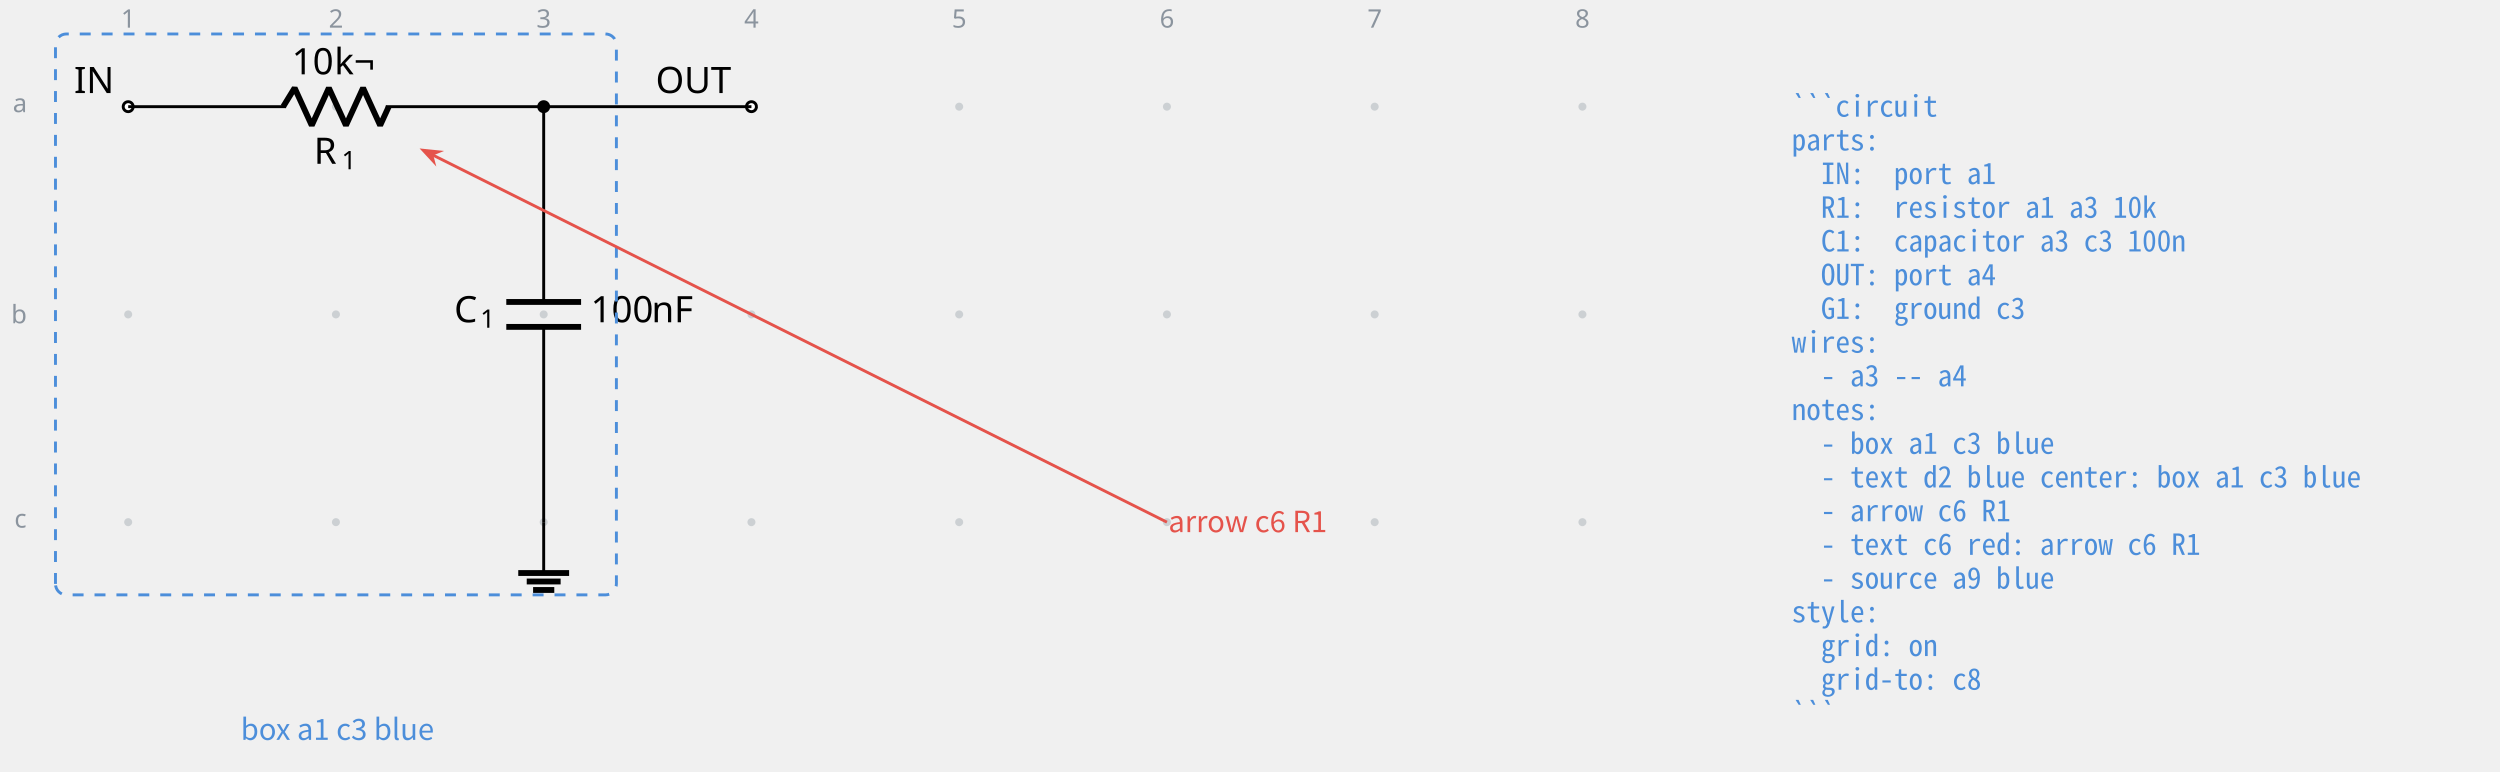
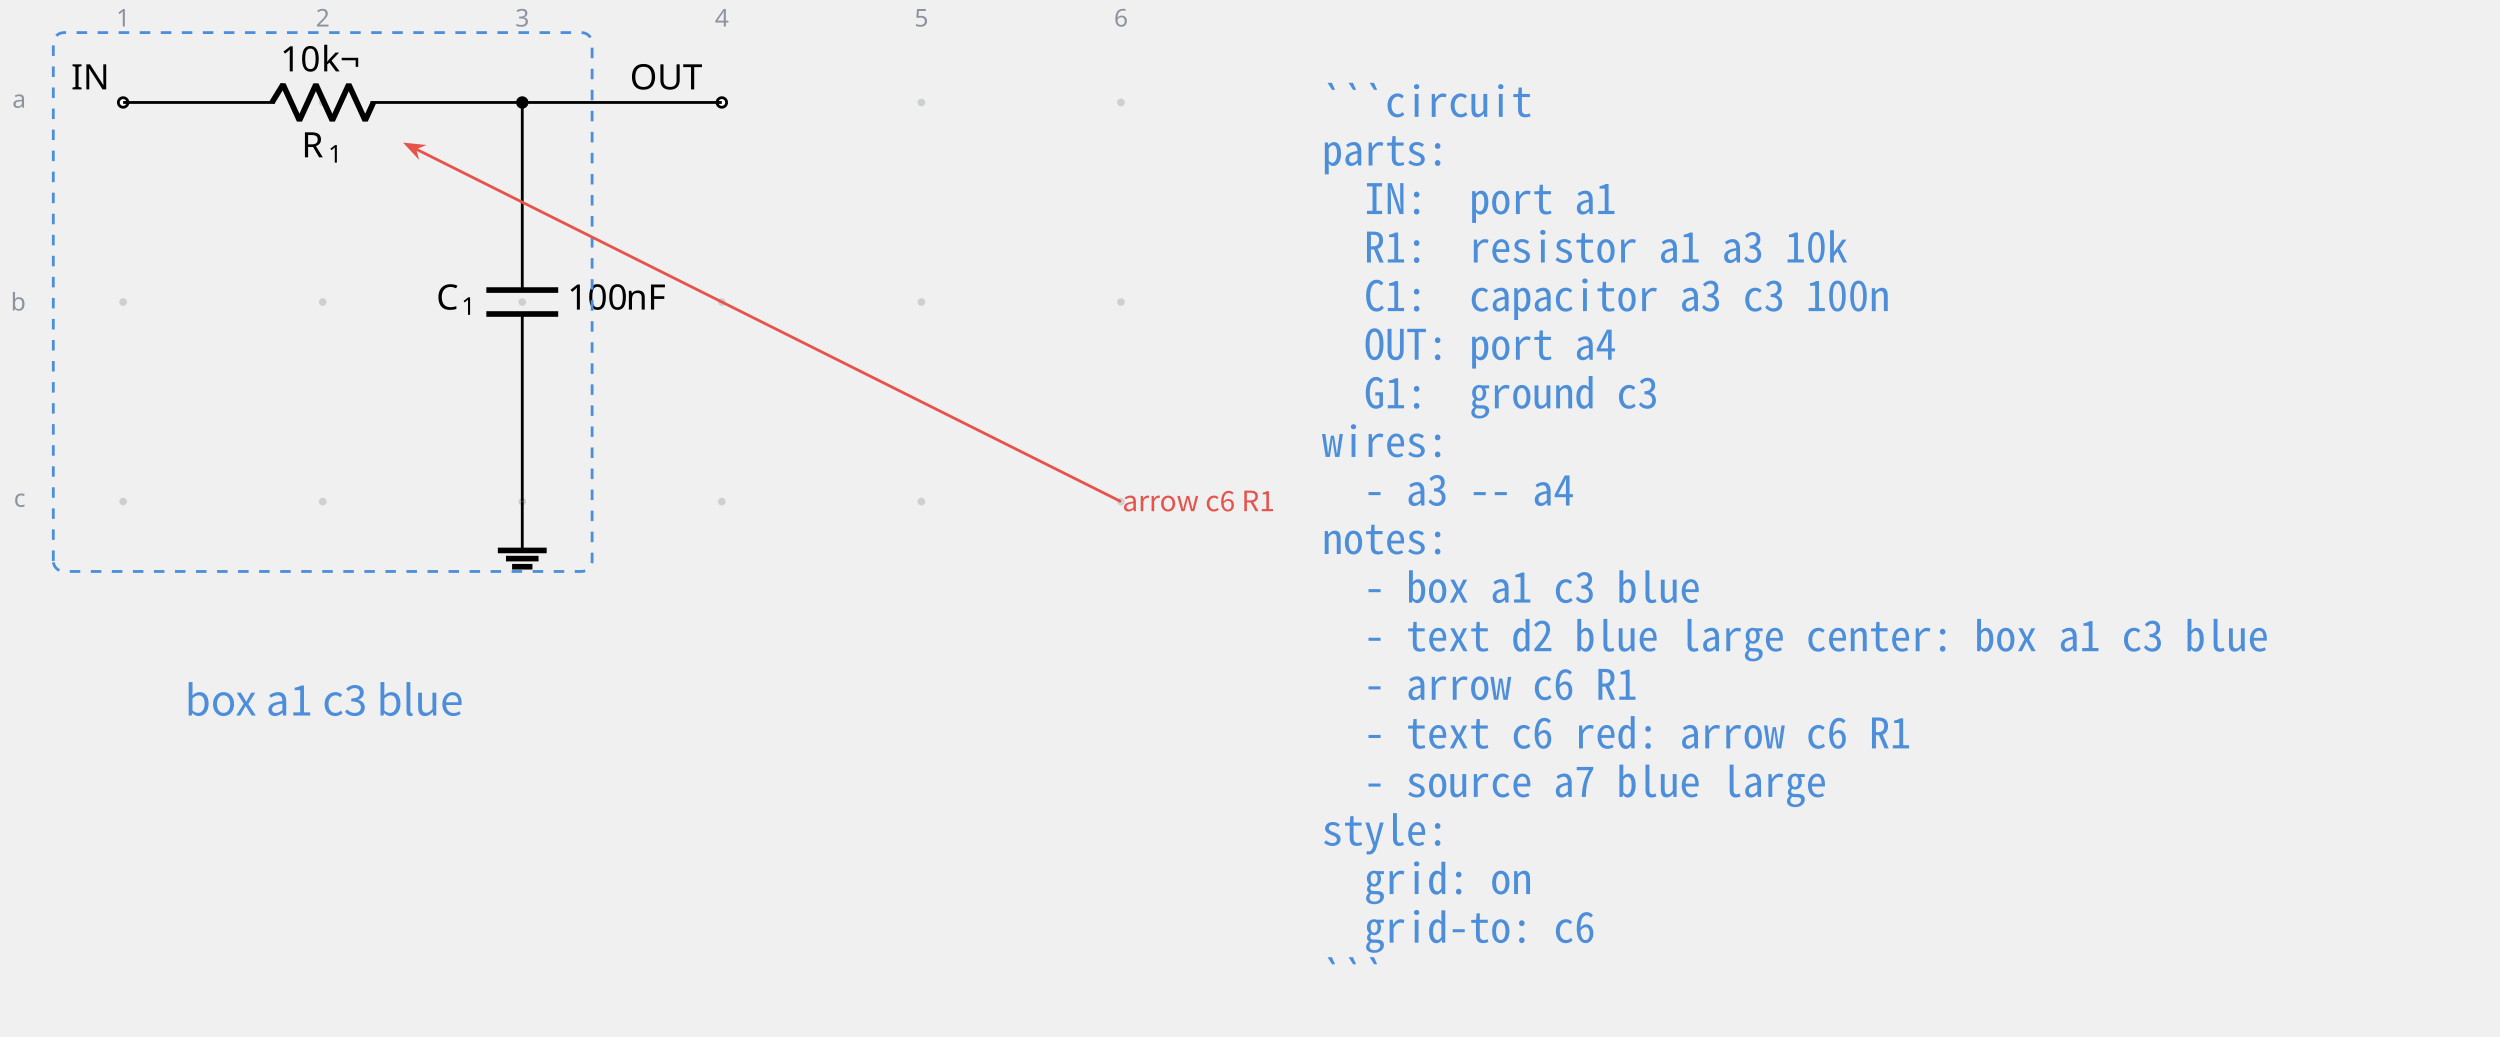
- <svg xmlns="http://www.w3.org/2000/svg" data-circuit-fence="0.1.0" fill="currentColor" width="913.051" height="281.926" viewBox="-72 -72 684.788 211.444">
+ <svg xmlns="http://www.w3.org/2000/svg" data-circuit-fence="0.1.0" fill="currentColor" width="950.495" height="394.257" viewBox="-72 -72 712.871 295.693">
  <g stroke="currentColor" stroke-miterlimit="10" stroke-width=".8">
-     <path fill="#8b949e" fill-opacity=".35" stroke="none" stroke-opacity=".35" d="M-35.787-42.781a1.1 1.1 0 1 0-2.2 0 1.1 1.1 0 0 0 2.2 0M-35.787 14.124a1.1 1.1 0 1 0-2.2 0 1.1 1.1 0 0 0 2.2 0M-35.787 71.03a1.1 1.1 0 1 0-2.2 0 1.1 1.1 0 0 0 2.2 0M21.118-42.781a1.1 1.1 0 1 0-2.2 0 1.1 1.1 0 0 0 2.2 0M21.118 14.124a1.1 1.1 0 1 0-2.2 0 1.1 1.1 0 0 0 2.2 0M21.118 71.03a1.1 1.1 0 1 0-2.2 0 1.1 1.1 0 0 0 2.2 0M78.024-42.781a1.1 1.1 0 1 0-2.2 0 1.1 1.1 0 0 0 2.2 0M78.024 14.124a1.1 1.1 0 1 0-2.2 0 1.1 1.1 0 0 0 2.2 0M78.024 71.03a1.1 1.1 0 1 0-2.2 0 1.1 1.1 0 0 0 2.2 0M134.93-42.781a1.1 1.1 0 1 0-2.2 0 1.1 1.1 0 0 0 2.2 0M134.93 14.124a1.1 1.1 0 1 0-2.2 0 1.1 1.1 0 0 0 2.2 0M134.93 71.03a1.1 1.1 0 1 0-2.2 0 1.1 1.1 0 0 0 2.2 0M191.835-42.781a1.1 1.1 0 1 0-2.2 0 1.1 1.1 0 0 0 2.2 0M191.835 14.124a1.1 1.1 0 1 0-2.2 0 1.1 1.1 0 0 0 2.2 0M191.835 71.03a1.1 1.1 0 1 0-2.2 0 1.1 1.1 0 0 0 2.2 0M248.74-42.781a1.1 1.1 0 1 0-2.2 0 1.1 1.1 0 0 0 2.2 0M248.74 14.124a1.1 1.1 0 1 0-2.2 0 1.1 1.1 0 0 0 2.2 0M248.74 71.03a1.1 1.1 0 1 0-2.2 0 1.1 1.1 0 0 0 2.2 0M305.646-42.781a1.1 1.1 0 1 0-2.2 0 1.1 1.1 0 0 0 2.2 0M305.646 14.124a1.1 1.1 0 1 0-2.2 0 1.1 1.1 0 0 0 2.2 0M305.646 71.03a1.1 1.1 0 1 0-2.2 0 1.1 1.1 0 0 0 2.2 0M362.551-42.781a1.1 1.1 0 1 0-2.2 0 1.1 1.1 0 0 0 2.2 0M362.551 14.124a1.1 1.1 0 1 0-2.2 0 1.1 1.1 0 0 0 2.2 0M362.551 71.03a1.1 1.1 0 1 0-2.2 0 1.1 1.1 0 0 0 2.2 0m-1.1 0" />
+     <path fill="#8b949e" fill-opacity=".35" stroke="none" stroke-opacity=".35" d="M-35.787-42.781a1.1 1.1 0 1 0-2.2 0 1.1 1.1 0 0 0 2.2 0M-35.787 14.124a1.1 1.1 0 1 0-2.2 0 1.1 1.1 0 0 0 2.2 0M-35.787 71.03a1.1 1.1 0 1 0-2.2 0 1.1 1.1 0 0 0 2.2 0M21.118-42.781a1.1 1.1 0 1 0-2.2 0 1.1 1.1 0 0 0 2.2 0M21.118 14.124a1.1 1.1 0 1 0-2.2 0 1.1 1.1 0 0 0 2.2 0M21.118 71.03a1.1 1.1 0 1 0-2.2 0 1.1 1.1 0 0 0 2.2 0M78.024-42.781a1.1 1.1 0 1 0-2.2 0 1.1 1.1 0 0 0 2.2 0M78.024 14.124a1.1 1.1 0 1 0-2.2 0 1.1 1.1 0 0 0 2.2 0M78.024 71.03a1.1 1.1 0 1 0-2.2 0 1.1 1.1 0 0 0 2.2 0M134.93-42.781a1.1 1.1 0 1 0-2.2 0 1.1 1.1 0 0 0 2.2 0M134.93 14.124a1.1 1.1 0 1 0-2.2 0 1.1 1.1 0 0 0 2.2 0M134.93 71.03a1.1 1.1 0 1 0-2.2 0 1.1 1.1 0 0 0 2.2 0M191.835-42.781a1.1 1.1 0 1 0-2.2 0 1.1 1.1 0 0 0 2.2 0M191.835 14.124a1.1 1.1 0 1 0-2.2 0 1.1 1.1 0 0 0 2.2 0M191.835 71.03a1.1 1.1 0 1 0-2.2 0 1.1 1.1 0 0 0 2.2 0M248.74-42.781a1.1 1.1 0 1 0-2.2 0 1.1 1.1 0 0 0 2.2 0M248.74 14.124a1.1 1.1 0 1 0-2.2 0 1.1 1.1 0 0 0 2.2 0M248.74 71.03a1.1 1.1 0 1 0-2.2 0 1.1 1.1 0 0 0 2.2 0m-1.1 0" />
    <g fill="#8b949e" stroke="#8b949e">
      <text x="-36.887" y="-42.781" fill="#8b949e" stroke="none" font-family="cmr7" font-size="7" transform="translate(-1.993 -21.645)">1</text>
    </g>
    <g fill="#8b949e" stroke="#8b949e">
      <text x="-36.887" y="-42.781" fill="#8b949e" stroke="none" font-family="cmr7" font-size="7" transform="translate(54.912 -21.645)">2</text>
    </g>
    <g fill="#8b949e" stroke="#8b949e">
      <text x="-36.887" y="-42.781" fill="#8b949e" stroke="none" font-family="cmr7" font-size="7" transform="translate(111.818 -21.645)">3</text>
    </g>
    <g fill="#8b949e" stroke="#8b949e">
      <text x="-36.887" y="-42.781" fill="#8b949e" stroke="none" font-family="cmr7" font-size="7" transform="translate(168.723 -21.645)">4</text>
    </g>
    <g fill="#8b949e" stroke="#8b949e">
      <text x="-36.887" y="-42.781" fill="#8b949e" stroke="none" font-family="cmr7" font-size="7" transform="translate(225.629 -21.645)">5</text>
    </g>
    <g fill="#8b949e" stroke="#8b949e">
      <text x="-36.887" y="-42.781" fill="#8b949e" stroke="none" font-family="cmr7" font-size="7" transform="translate(282.534 -21.645)">6</text>
-     </g>
-     <g fill="#8b949e" stroke="#8b949e">
-       <text x="-36.887" y="-42.781" fill="#8b949e" stroke="none" font-family="cmr7" font-size="7" transform="translate(339.44 -21.645)">7</text>
-     </g>
-     <g fill="#8b949e" stroke="#8b949e">
-       <text x="-36.887" y="-42.781" fill="#8b949e" stroke="none" font-family="cmr7" font-size="7" transform="translate(396.345 -21.645)">8</text>
    </g>
    <g fill="#8b949e" stroke="#8b949e">
      <text x="-36.887" y="-42.781" fill="#8b949e" stroke="none" font-family="cmr7" font-size="7" transform="translate(-31.62 1.507)">a</text>
    </g>
    <g fill="#8b949e" stroke="#8b949e">
      <text x="-36.887" y="-42.781" fill="#8b949e" stroke="none" font-family="cmr7" font-size="7" transform="translate(-32.05 59.336)">b</text>
    </g>
    <g fill="#8b949e" stroke="#8b949e">
      <text x="-36.887" y="-42.781" fill="#8b949e" stroke="none" font-family="cmr7" font-size="7" transform="translate(-31.189 115.318)">c</text>
    </g>
    <g fill="#ffffff">
      <path d="M-35.522-42.781a1.365 1.365 0 1 0-2.73 0 1.365 1.365 0 0 0 2.73 0Zm-1.365 0" />
    </g>
    <text x="-36.887" y="-42.781" stroke="none" font-family="cmr10" font-size="10" transform="translate(-14.844 -3.733)">IN</text>
    <path fill="none" d="M-36.887-42.781h.4m-.4 0H6.36m27.315 0h43.248m-.4 0h.4" />
    <g stroke-linejoin="bevel" stroke-width="1.6">
      <path fill="none" d="m5.561-42.781 3.143-5.122L13.39-37.66l4.685-10.243 4.686 10.243 4.686-10.243 4.686 10.243 2.343-5.121" />
    </g>
    <g stroke="none">
      <text x="-36.887" y="-42.781" font-family="cmmi10" font-size="10" transform="translate(50.866 15.648)">R</text>
      <text x="-29.294" y="-41.281" font-family="cmr7" font-size="7" transform="translate(50.866 15.648)">1</text>
    </g>
    <g stroke="none" font-family="cmr10" font-size="10">
      <text x="-36.887" y="-42.781" transform="translate(44.822 -8.863)">10</text>
      <text x="-25.221" y="-42.781" transform="translate(44.822 -8.863)">k¬</text>
    </g>
    <path fill="none" d="M76.924-42.781v.4m0-.4v53.49m0 6.83v53.49m0-.399v.4" />
    <g stroke-width="1.6">
      <path fill="none" d="M87.167 10.71H66.68m20.486 6.828H66.68" />
    </g>
    <g stroke="none">
      <text x="-36.887" y="-42.781" font-family="cmmi10" font-size="10" transform="translate(89.296 59.058)">C</text>
      <text x="-29.74" y="-41.281" font-family="cmr7" font-size="7" transform="translate(89.296 59.058)">1</text>
    </g>
    <g stroke="none" font-family="cmr10" font-size="10">
      <text x="-36.887" y="-42.781" transform="translate(126.693 59.058)">100</text>
      <text x="-20.22" y="-42.781" transform="translate(126.693 59.058)">nF</text>
    </g>
    <g fill="#ffffff">
      <path d="M135.195-42.781a1.365 1.365 0 1 0-2.731 0 1.365 1.365 0 0 0 2.73 0Zm-1.366 0" />
    </g>
    <text x="-36.887" y="-42.781" stroke="none" font-family="cmr10" font-size="10" transform="translate(144.483 -3.733)">OUT</text>
    <path fill="none" d="M76.924 71.03v13.93" />
    <path fill="none" stroke-width="1.6" d="M69.959 84.96h13.93M72.28 87.282h9.287m-7.545 2.322h5.804" />
    <path fill="none" d="M76.924-42.781h56.905" />
    <path d="M78.29-42.781a1.365 1.365 0 1 0-2.732 0 1.365 1.365 0 0 0 2.731 0Zm-1.366 0" />
    <path fill="none" stroke="#4c8eda" stroke-dasharray="3.0,3.0" d="M-56.804 87.947V-59.698a3 3 0 0 1 3-3H93.841a3 3 0 0 1 3 3V87.947a3 3 0 0 1-3 3H-53.804a3 3 0 0 1-3-3ZM96.841-62.698" />
    <g>
-       <text x="-36.887" y="-42.781" fill="#4c8eda" stroke="none" font-family="'Noto Sans CJK JP','Noto Sans JP','Hiragino Sans','Yu Gothic',sans-serif" font-size="8" transform="translate(57.305 173.45)" text-anchor="middle">box a1 c3 blue</text>
+       <text x="-36.887" y="-42.781" fill="#4c8eda" stroke="none" font-family="'Noto Sans CJK JP','Noto Sans JP','Hiragino Sans','Yu Gothic',sans-serif" font-size="12" transform="translate(57.305 174.816)" text-anchor="middle">box a1 c3 blue</text>
    </g>
    <g fill="#e5534b" stroke="#e5534b">
      <path fill="none" d="M247.64 71.03 46.407-29.601" />
      <path stroke-width=".8" d="m43.941-30.834 2.777 3.008-.49-1.865 1.785-.727Z" />
    </g>
    <g>
      <text x="-36.887" y="-42.781" fill="#e5534b" stroke="none" font-family="'Noto Sans CJK JP','Noto Sans JP','Hiragino Sans','Yu Gothic',sans-serif" font-size="8" transform="translate(284.927 116.544)">arrow c6 R1</text>
    </g>
    <g>
-       <text x="-36.887" y="-42.781" fill="#4c8eda" stroke="none" font-family="'Noto Sans Mono CJK JP',ui-monospace,'SFMono-Regular',Consolas,'Liberation Mono',monospace" font-size="8" transform="translate(455.644 2.733)" xml:space="preserve">```circuit</text>
+       <text x="-36.887" y="-42.781" fill="#4c8eda" stroke="none" font-family="'Noto Sans Mono CJK JP',ui-monospace,'SFMono-Regular',Consolas,'Liberation Mono',monospace" font-size="12" transform="translate(341.833 4.1)" xml:space="preserve">```circuit</text>
    </g>
    <g>
-       <text x="-36.887" y="-42.781" fill="#4c8eda" stroke="none" font-family="'Noto Sans Mono CJK JP',ui-monospace,'SFMono-Regular',Consolas,'Liberation Mono',monospace" font-size="8" transform="translate(455.644 11.98)" xml:space="preserve">parts:</text>
+       <text x="-36.887" y="-42.781" fill="#4c8eda" stroke="none" font-family="'Noto Sans Mono CJK JP',ui-monospace,'SFMono-Regular',Consolas,'Liberation Mono',monospace" font-size="12" transform="translate(341.833 17.956)" xml:space="preserve">parts:</text>
    </g>
    <g>
-       <text x="-36.887" y="-42.781" fill="#4c8eda" stroke="none" font-family="'Noto Sans Mono CJK JP',ui-monospace,'SFMono-Regular',Consolas,'Liberation Mono',monospace" font-size="8" transform="translate(455.644 21.2)" xml:space="preserve">  IN:  port a1</text>
+       <text x="-36.887" y="-42.781" fill="#4c8eda" stroke="none" font-family="'Noto Sans Mono CJK JP',ui-monospace,'SFMono-Regular',Consolas,'Liberation Mono',monospace" font-size="12" transform="translate(341.833 31.813)" xml:space="preserve">  IN:  port a1</text>
    </g>
    <g>
-       <text x="-36.887" y="-42.781" fill="#4c8eda" stroke="none" font-family="'Noto Sans Mono CJK JP',ui-monospace,'SFMono-Regular',Consolas,'Liberation Mono',monospace" font-size="8" transform="translate(455.644 30.446)" xml:space="preserve">  R1:  resistor a1 a3 10k</text>
+       <text x="-36.887" y="-42.781" fill="#4c8eda" stroke="none" font-family="'Noto Sans Mono CJK JP',ui-monospace,'SFMono-Regular',Consolas,'Liberation Mono',monospace" font-size="12" transform="translate(341.833 45.641)" xml:space="preserve">  R1:  resistor a1 a3 10k</text>
    </g>
    <g>
-       <text x="-36.887" y="-42.781" fill="#4c8eda" stroke="none" font-family="'Noto Sans Mono CJK JP',ui-monospace,'SFMono-Regular',Consolas,'Liberation Mono',monospace" font-size="8" transform="translate(455.644 39.665)" xml:space="preserve">  C1:  capacitor a3 c3 100n</text>
+       <text x="-36.887" y="-42.781" fill="#4c8eda" stroke="none" font-family="'Noto Sans Mono CJK JP',ui-monospace,'SFMono-Regular',Consolas,'Liberation Mono',monospace" font-size="12" transform="translate(341.833 59.498)" xml:space="preserve">  C1:  capacitor a3 c3 100n</text>
    </g>
    <g>
-       <text x="-36.887" y="-42.781" fill="#4c8eda" stroke="none" font-family="'Noto Sans Mono CJK JP',ui-monospace,'SFMono-Regular',Consolas,'Liberation Mono',monospace" font-size="8" transform="translate(455.644 48.912)" xml:space="preserve">  OUT: port a4</text>
+       <text x="-36.887" y="-42.781" fill="#4c8eda" stroke="none" font-family="'Noto Sans Mono CJK JP',ui-monospace,'SFMono-Regular',Consolas,'Liberation Mono',monospace" font-size="12" transform="translate(341.833 73.354)" xml:space="preserve">  OUT: port a4</text>
    </g>
    <g>
-       <text x="-36.887" y="-42.781" fill="#4c8eda" stroke="none" font-family="'Noto Sans Mono CJK JP',ui-monospace,'SFMono-Regular',Consolas,'Liberation Mono',monospace" font-size="8" transform="translate(455.644 58.131)" xml:space="preserve">  G1:  ground c3</text>
+       <text x="-36.887" y="-42.781" fill="#4c8eda" stroke="none" font-family="'Noto Sans Mono CJK JP',ui-monospace,'SFMono-Regular',Consolas,'Liberation Mono',monospace" font-size="12" transform="translate(341.833 87.21)" xml:space="preserve">  G1:  ground c3</text>
    </g>
    <g>
-       <text x="-36.887" y="-42.781" fill="#4c8eda" stroke="none" font-family="'Noto Sans Mono CJK JP',ui-monospace,'SFMono-Regular',Consolas,'Liberation Mono',monospace" font-size="8" transform="translate(455.644 67.378)" xml:space="preserve">wires:</text>
+       <text x="-36.887" y="-42.781" fill="#4c8eda" stroke="none" font-family="'Noto Sans Mono CJK JP',ui-monospace,'SFMono-Regular',Consolas,'Liberation Mono',monospace" font-size="12" transform="translate(341.833 101.067)" xml:space="preserve">wires:</text>
    </g>
    <g>
-       <text x="-36.887" y="-42.781" fill="#4c8eda" stroke="none" font-family="'Noto Sans Mono CJK JP',ui-monospace,'SFMono-Regular',Consolas,'Liberation Mono',monospace" font-size="8" transform="translate(455.644 76.596)" xml:space="preserve">  - a3 -- a4</text>
+       <text x="-36.887" y="-42.781" fill="#4c8eda" stroke="none" font-family="'Noto Sans Mono CJK JP',ui-monospace,'SFMono-Regular',Consolas,'Liberation Mono',monospace" font-size="12" transform="translate(341.833 114.924)" xml:space="preserve">  - a3 -- a4</text>
    </g>
    <g>
-       <text x="-36.887" y="-42.781" fill="#4c8eda" stroke="none" font-family="'Noto Sans Mono CJK JP',ui-monospace,'SFMono-Regular',Consolas,'Liberation Mono',monospace" font-size="8" transform="translate(455.644 85.844)" xml:space="preserve">notes:</text>
+       <text x="-36.887" y="-42.781" fill="#4c8eda" stroke="none" font-family="'Noto Sans Mono CJK JP',ui-monospace,'SFMono-Regular',Consolas,'Liberation Mono',monospace" font-size="12" transform="translate(341.833 128.751)" xml:space="preserve">notes:</text>
    </g>
    <g>
-       <text x="-36.887" y="-42.781" fill="#4c8eda" stroke="none" font-family="'Noto Sans Mono CJK JP',ui-monospace,'SFMono-Regular',Consolas,'Liberation Mono',monospace" font-size="8" transform="translate(455.644 95.091)" xml:space="preserve">  - box a1 c3 blue</text>
+       <text x="-36.887" y="-42.781" fill="#4c8eda" stroke="none" font-family="'Noto Sans Mono CJK JP',ui-monospace,'SFMono-Regular',Consolas,'Liberation Mono',monospace" font-size="12" transform="translate(341.833 142.608)" xml:space="preserve">  - box a1 c3 blue</text>
    </g>
    <g>
-       <text x="-36.887" y="-42.781" fill="#4c8eda" stroke="none" font-family="'Noto Sans Mono CJK JP',ui-monospace,'SFMono-Regular',Consolas,'Liberation Mono',monospace" font-size="8" transform="translate(455.644 104.31)" xml:space="preserve">  - text d2 blue center: box a1 c3 blue</text>
+       <text x="-36.887" y="-42.781" fill="#4c8eda" stroke="none" font-family="'Noto Sans Mono CJK JP',ui-monospace,'SFMono-Regular',Consolas,'Liberation Mono',monospace" font-size="12" transform="translate(341.833 156.464)" xml:space="preserve">  - text d2 blue large center: box a1 c3 blue</text>
    </g>
    <g>
-       <text x="-36.887" y="-42.781" fill="#4c8eda" stroke="none" font-family="'Noto Sans Mono CJK JP',ui-monospace,'SFMono-Regular',Consolas,'Liberation Mono',monospace" font-size="8" transform="translate(455.644 113.557)" xml:space="preserve">  - arrow c6 R1</text>
+       <text x="-36.887" y="-42.781" fill="#4c8eda" stroke="none" font-family="'Noto Sans Mono CJK JP',ui-monospace,'SFMono-Regular',Consolas,'Liberation Mono',monospace" font-size="12" transform="translate(341.833 170.32)" xml:space="preserve">  - arrow c6 R1</text>
    </g>
    <g>
-       <text x="-36.887" y="-42.781" fill="#4c8eda" stroke="none" font-family="'Noto Sans Mono CJK JP',ui-monospace,'SFMono-Regular',Consolas,'Liberation Mono',monospace" font-size="8" transform="translate(455.644 122.775)" xml:space="preserve">  - text c6 red: arrow c6 R1</text>
+       <text x="-36.887" y="-42.781" fill="#4c8eda" stroke="none" font-family="'Noto Sans Mono CJK JP',ui-monospace,'SFMono-Regular',Consolas,'Liberation Mono',monospace" font-size="12" transform="translate(341.833 184.177)" xml:space="preserve">  - text c6 red: arrow c6 R1</text>
    </g>
    <g>
-       <text x="-36.887" y="-42.781" fill="#4c8eda" stroke="none" font-family="'Noto Sans Mono CJK JP',ui-monospace,'SFMono-Regular',Consolas,'Liberation Mono',monospace" font-size="8" transform="translate(455.644 132.023)" xml:space="preserve">  - source a9 blue</text>
+       <text x="-36.887" y="-42.781" fill="#4c8eda" stroke="none" font-family="'Noto Sans Mono CJK JP',ui-monospace,'SFMono-Regular',Consolas,'Liberation Mono',monospace" font-size="12" transform="translate(341.833 198.034)" xml:space="preserve">  - source a7 blue large</text>
    </g>
    <g>
-       <text x="-36.887" y="-42.781" fill="#4c8eda" stroke="none" font-family="'Noto Sans Mono CJK JP',ui-monospace,'SFMono-Regular',Consolas,'Liberation Mono',monospace" font-size="8" transform="translate(455.644 141.241)" xml:space="preserve">style:</text>
+       <text x="-36.887" y="-42.781" fill="#4c8eda" stroke="none" font-family="'Noto Sans Mono CJK JP',ui-monospace,'SFMono-Regular',Consolas,'Liberation Mono',monospace" font-size="12" transform="translate(341.833 211.862)" xml:space="preserve">style:</text>
    </g>
    <g>
-       <text x="-36.887" y="-42.781" fill="#4c8eda" stroke="none" font-family="'Noto Sans Mono CJK JP',ui-monospace,'SFMono-Regular',Consolas,'Liberation Mono',monospace" font-size="8" transform="translate(455.644 150.488)" xml:space="preserve">  grid: on</text>
+       <text x="-36.887" y="-42.781" fill="#4c8eda" stroke="none" font-family="'Noto Sans Mono CJK JP',ui-monospace,'SFMono-Regular',Consolas,'Liberation Mono',monospace" font-size="12" transform="translate(341.833 225.718)" xml:space="preserve">  grid: on</text>
    </g>
    <g>
-       <text x="-36.887" y="-42.781" fill="#4c8eda" stroke="none" font-family="'Noto Sans Mono CJK JP',ui-monospace,'SFMono-Regular',Consolas,'Liberation Mono',monospace" font-size="8" transform="translate(455.644 159.707)" xml:space="preserve">  grid-to: c8</text>
+       <text x="-36.887" y="-42.781" fill="#4c8eda" stroke="none" font-family="'Noto Sans Mono CJK JP',ui-monospace,'SFMono-Regular',Consolas,'Liberation Mono',monospace" font-size="12" transform="translate(341.833 239.575)" xml:space="preserve">  grid-to: c6</text>
    </g>
    <g>
-       <text x="-36.887" y="-42.781" fill="#4c8eda" stroke="none" font-family="'Noto Sans Mono CJK JP',ui-monospace,'SFMono-Regular',Consolas,'Liberation Mono',monospace" font-size="8" transform="translate(455.644 168.954)" xml:space="preserve">```</text>
+       <text x="-36.887" y="-42.781" fill="#4c8eda" stroke="none" font-family="'Noto Sans Mono CJK JP',ui-monospace,'SFMono-Regular',Consolas,'Liberation Mono',monospace" font-size="12" transform="translate(341.833 253.431)" xml:space="preserve">```</text>
    </g>
  </g>
</svg>
